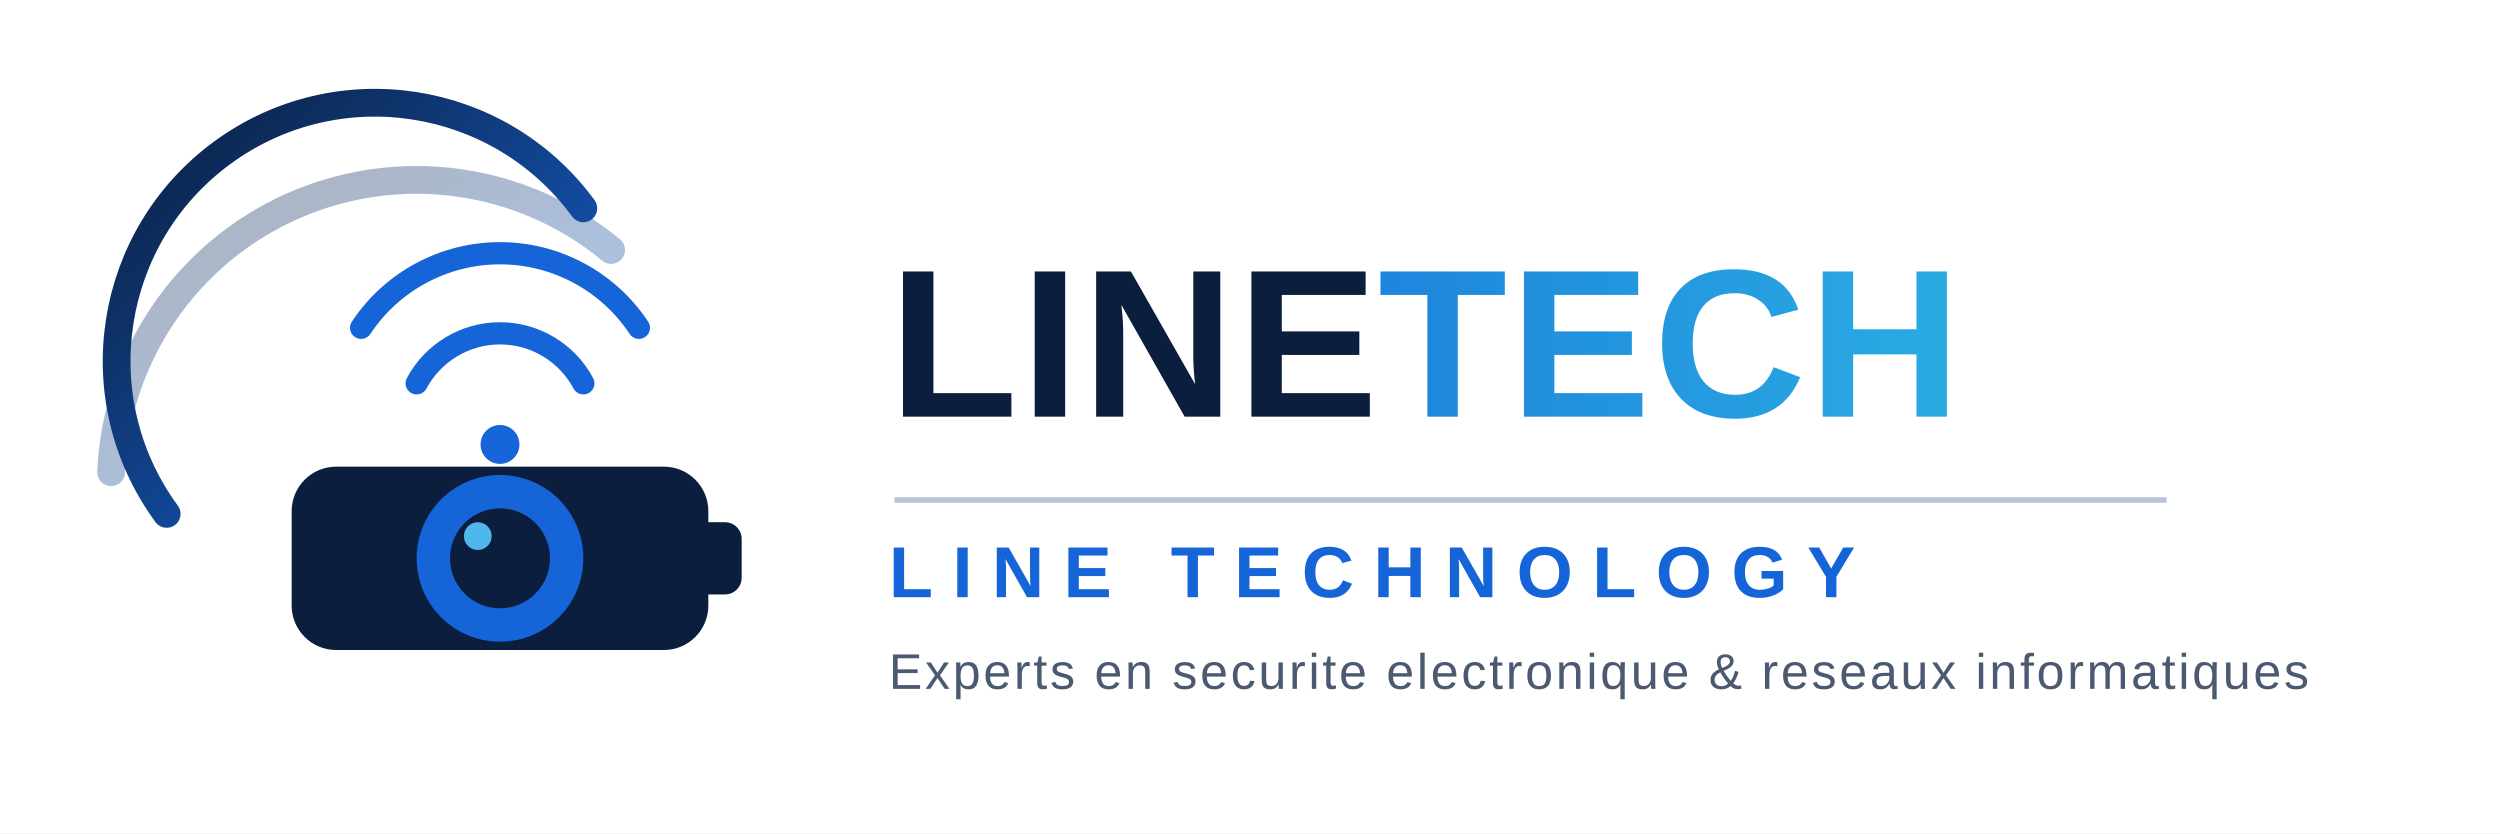
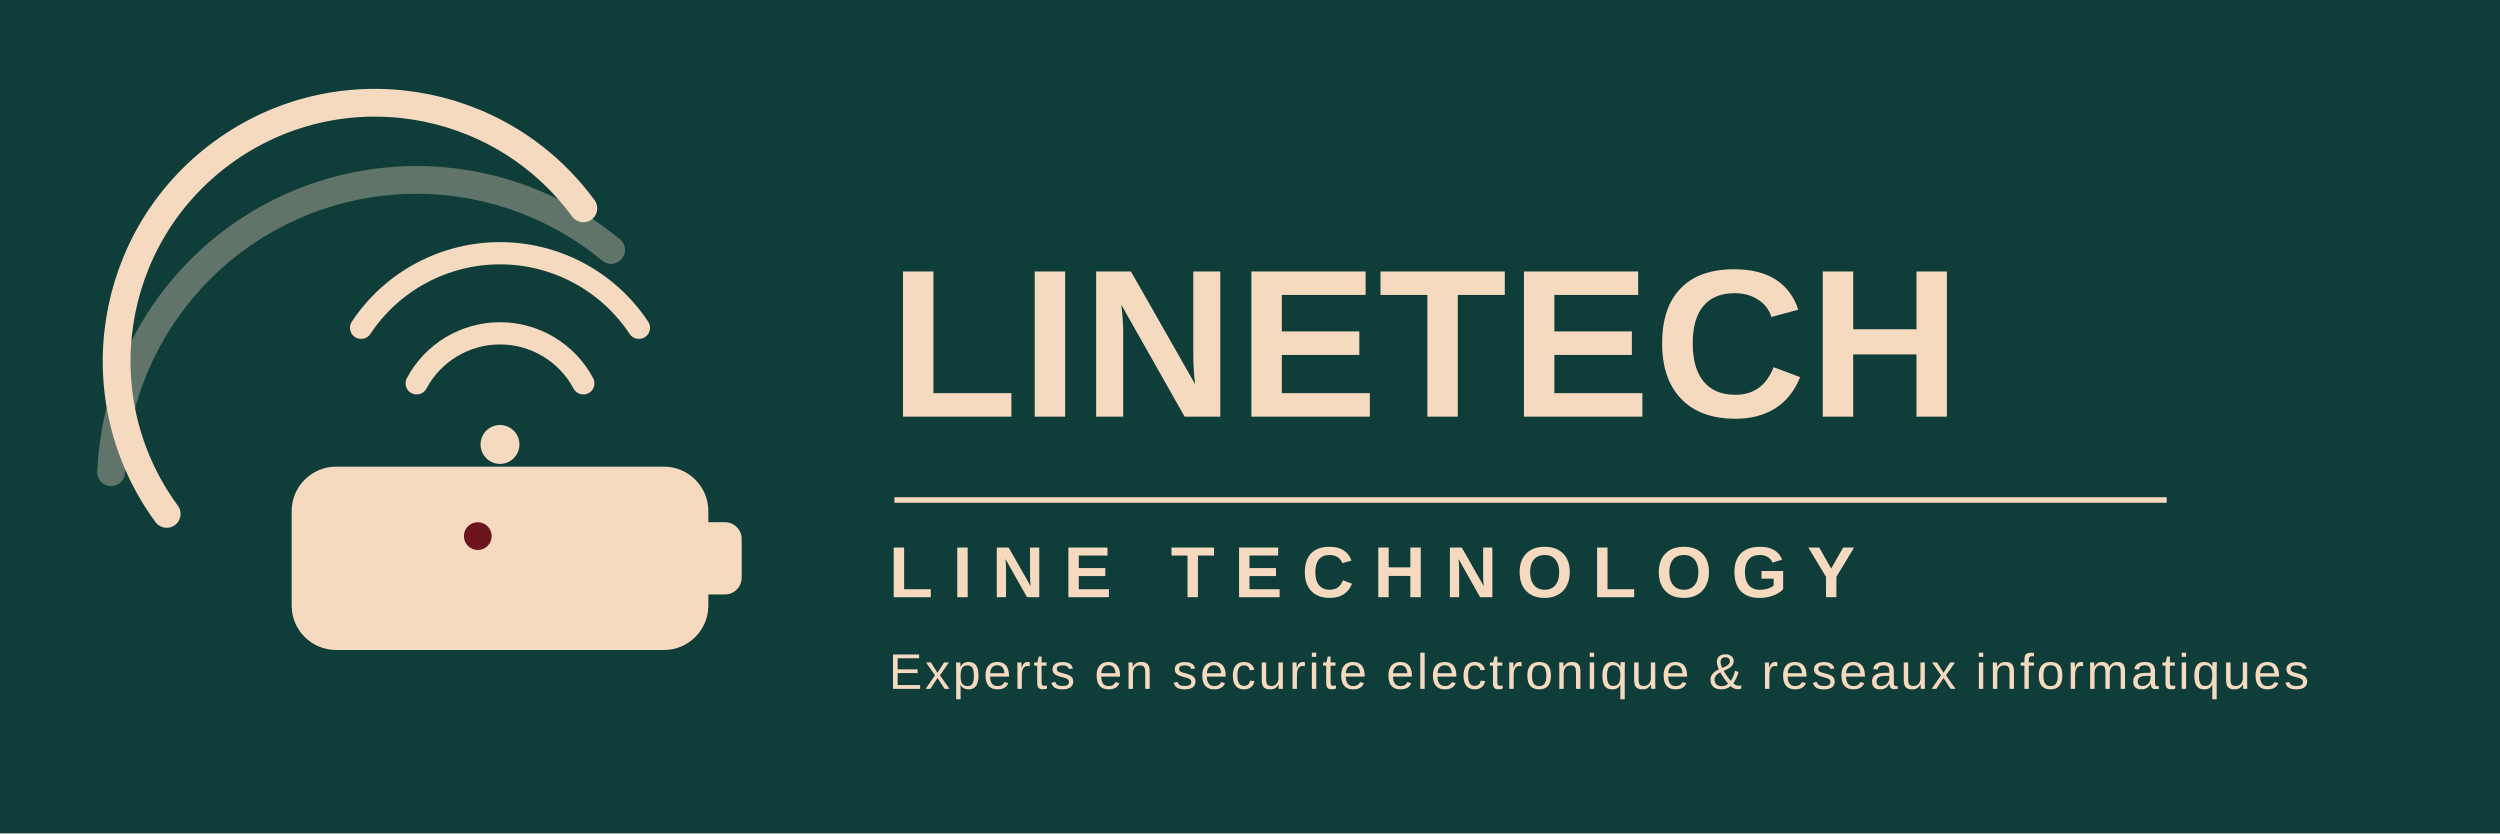
<svg xmlns="http://www.w3.org/2000/svg" viewBox="0 0 900 300">
  <defs>
    <linearGradient id="swooshGradL" x1="0%" y1="0%" x2="100%" y2="100%">
-       <stop offset="0%" stop-color="#0B1E3D" />
-       <stop offset="100%" stop-color="#1565D8" />
+       <stop offset="0%" stop-color="#F5DABF" />
+       <stop offset="100%" stop-color="#F5DABF" />
    </linearGradient>
    <linearGradient id="techGradL" x1="0%" y1="0%" x2="100%" y2="0%">
-       <stop offset="0%" stop-color="#1565D8" />
-       <stop offset="100%" stop-color="#29ABE2" />
+       <stop offset="0%" stop-color="#F5DABF" />
+       <stop offset="100%" stop-color="#F5DABF" />
    </linearGradient>
  </defs>
-   <rect x="0" y="0" width="900" height="300" fill="#FFFFFF" />
+   <rect x="0" y="0" width="900" height="300" fill="#0F3D3A" />
  <path d="M 40 170 A 110 110 0 0 1 220 90" fill="none" stroke="url(#swooshGradL)" stroke-width="10" stroke-linecap="round" opacity="0.35" />
  <path d="M 60 185 A 90 90 0 0 1 210 75" fill="none" stroke="url(#swooshGradL)" stroke-width="10" stroke-linecap="round" />
-   <g stroke="#1565D8" fill="none" stroke-width="8" stroke-linecap="round">
+   <g stroke="#F5DABF" fill="none" stroke-width="8" stroke-linecap="round">
    <path d="M 130 118 A 60 60 0 0 1 230 118" />
    <path d="M 150 138 A 34 34 0 0 1 210 138" />
  </g>
-   <circle cx="180" cy="160" r="7" fill="#1565D8" />
-   <rect x="105" y="168" width="150" height="66" rx="16" fill="#0B1E3D" />
-   <rect x="245" y="188" width="22" height="26" rx="6" fill="#0B1E3D" />
-   <circle cx="180" cy="201" r="30" fill="#1565D8" />
-   <circle cx="180" cy="201" r="18" fill="#0B1E3D" />
-   <circle cx="172" cy="193" r="5" fill="#4FB7EC" />
-   <text x="320" y="150" font-family="Arial, Helvetica, sans-serif" font-weight="800" font-size="76" fill="#0B1E3D" letter-spacing="1">LINE<tspan fill="url(#techGradL)"> TECH</tspan>
+   <circle cx="180" cy="160" r="7" fill="#F5DABF" />
+   <rect x="105" y="168" width="150" height="66" rx="16" fill="#F5DABF" />
+   <rect x="245" y="188" width="22" height="26" rx="6" fill="#F5DABF" />
+   <circle cx="180" cy="201" r="30" fill="#F5DABF" />
+   <circle cx="180" cy="201" r="18" fill="#F5DABF" />
+   <circle cx="172" cy="193" r="5" fill="#6C151E" />
+   <text x="320" y="150" font-family="Arial, Helvetica, sans-serif" font-weight="800" font-size="76" fill="#F5DABF" letter-spacing="1">LINE<tspan fill="url(#techGradL)"> TECH</tspan>
  </text>
-   <line x1="322" y1="180" x2="780" y2="180" stroke="#B9C6D8" stroke-width="2" />
-   <text x="320" y="215" font-family="Arial, Helvetica, sans-serif" font-weight="600" font-size="26" fill="#1565D8" letter-spacing="7">LINE TECHNOLOGY</text>
-   <text x="320" y="248" font-family="Arial, Helvetica, sans-serif" font-weight="500" font-size="18" fill="#4B5A70" letter-spacing="1">Experts en securite electronique &amp; reseaux informatiques</text>
+   <line x1="322" y1="180" x2="780" y2="180" stroke="#F5DABF" stroke-width="2" />
+   <text x="320" y="215" font-family="Arial, Helvetica, sans-serif" font-weight="600" font-size="26" fill="#F5DABF" letter-spacing="7">LINE TECHNOLOGY</text>
+   <text x="320" y="248" font-family="Arial, Helvetica, sans-serif" font-weight="500" font-size="18" fill="#F5DABF" letter-spacing="1">Experts en securite electronique &amp; reseaux informatiques</text>
</svg>
